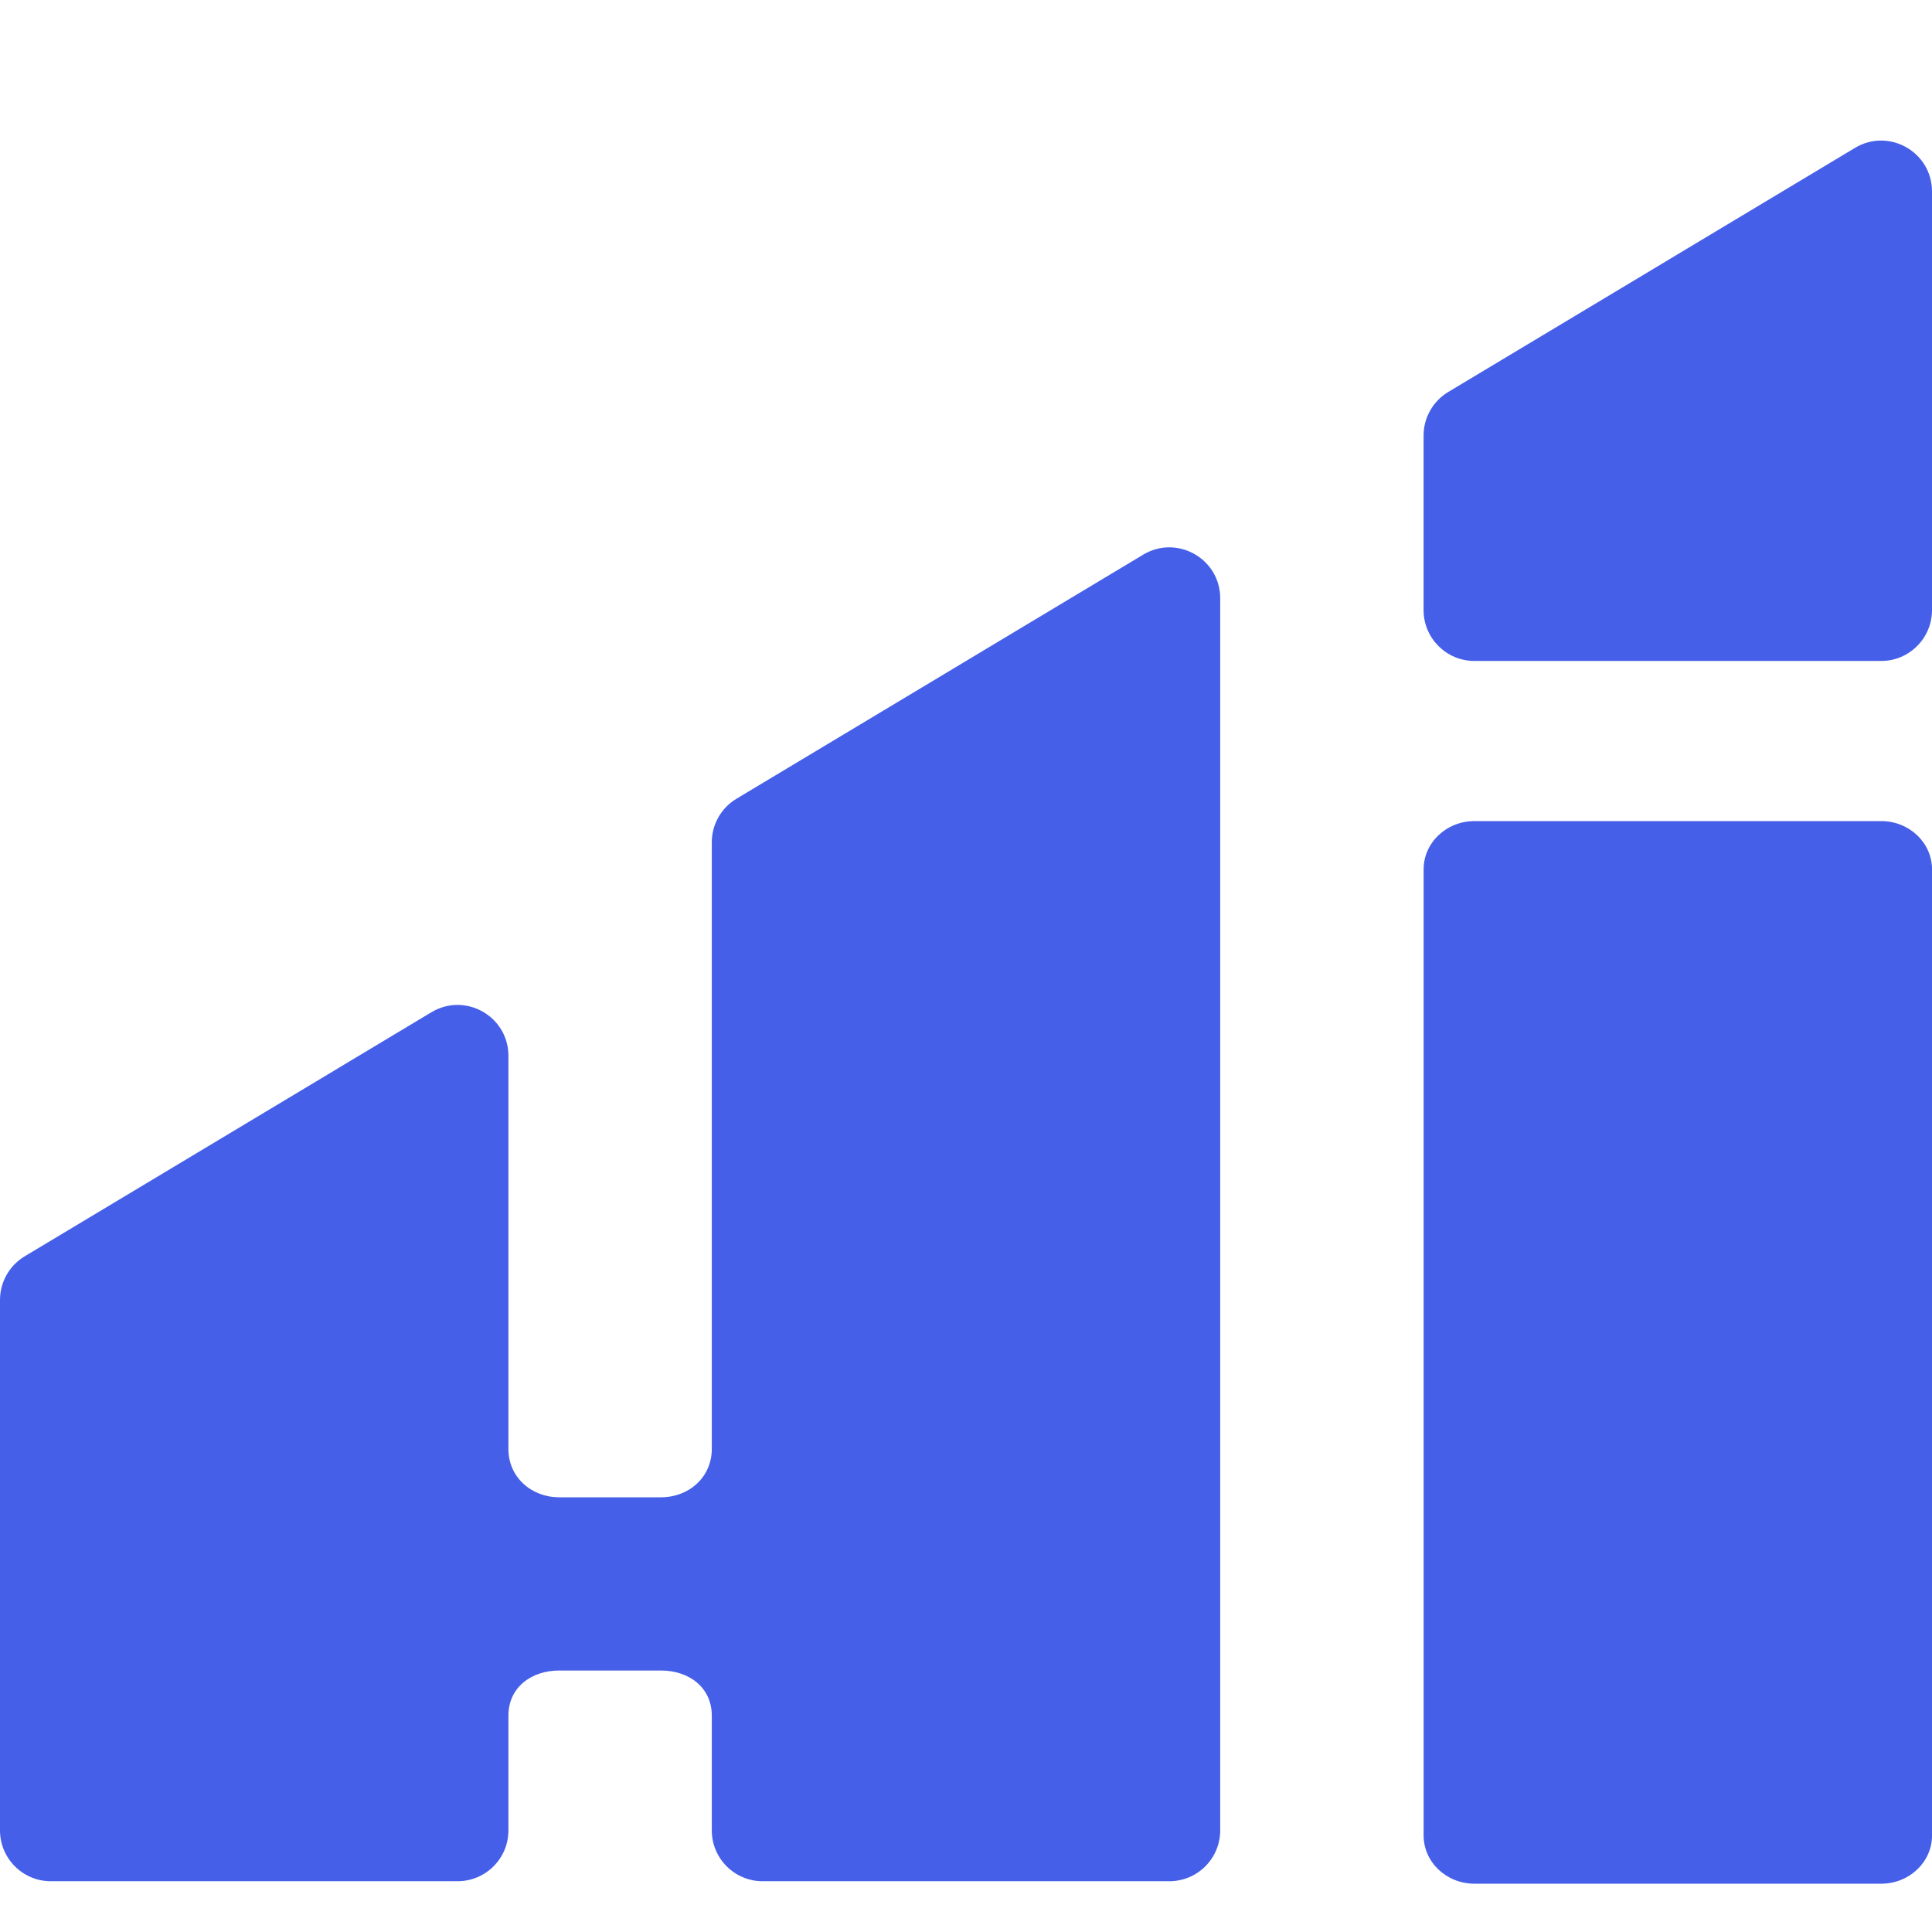
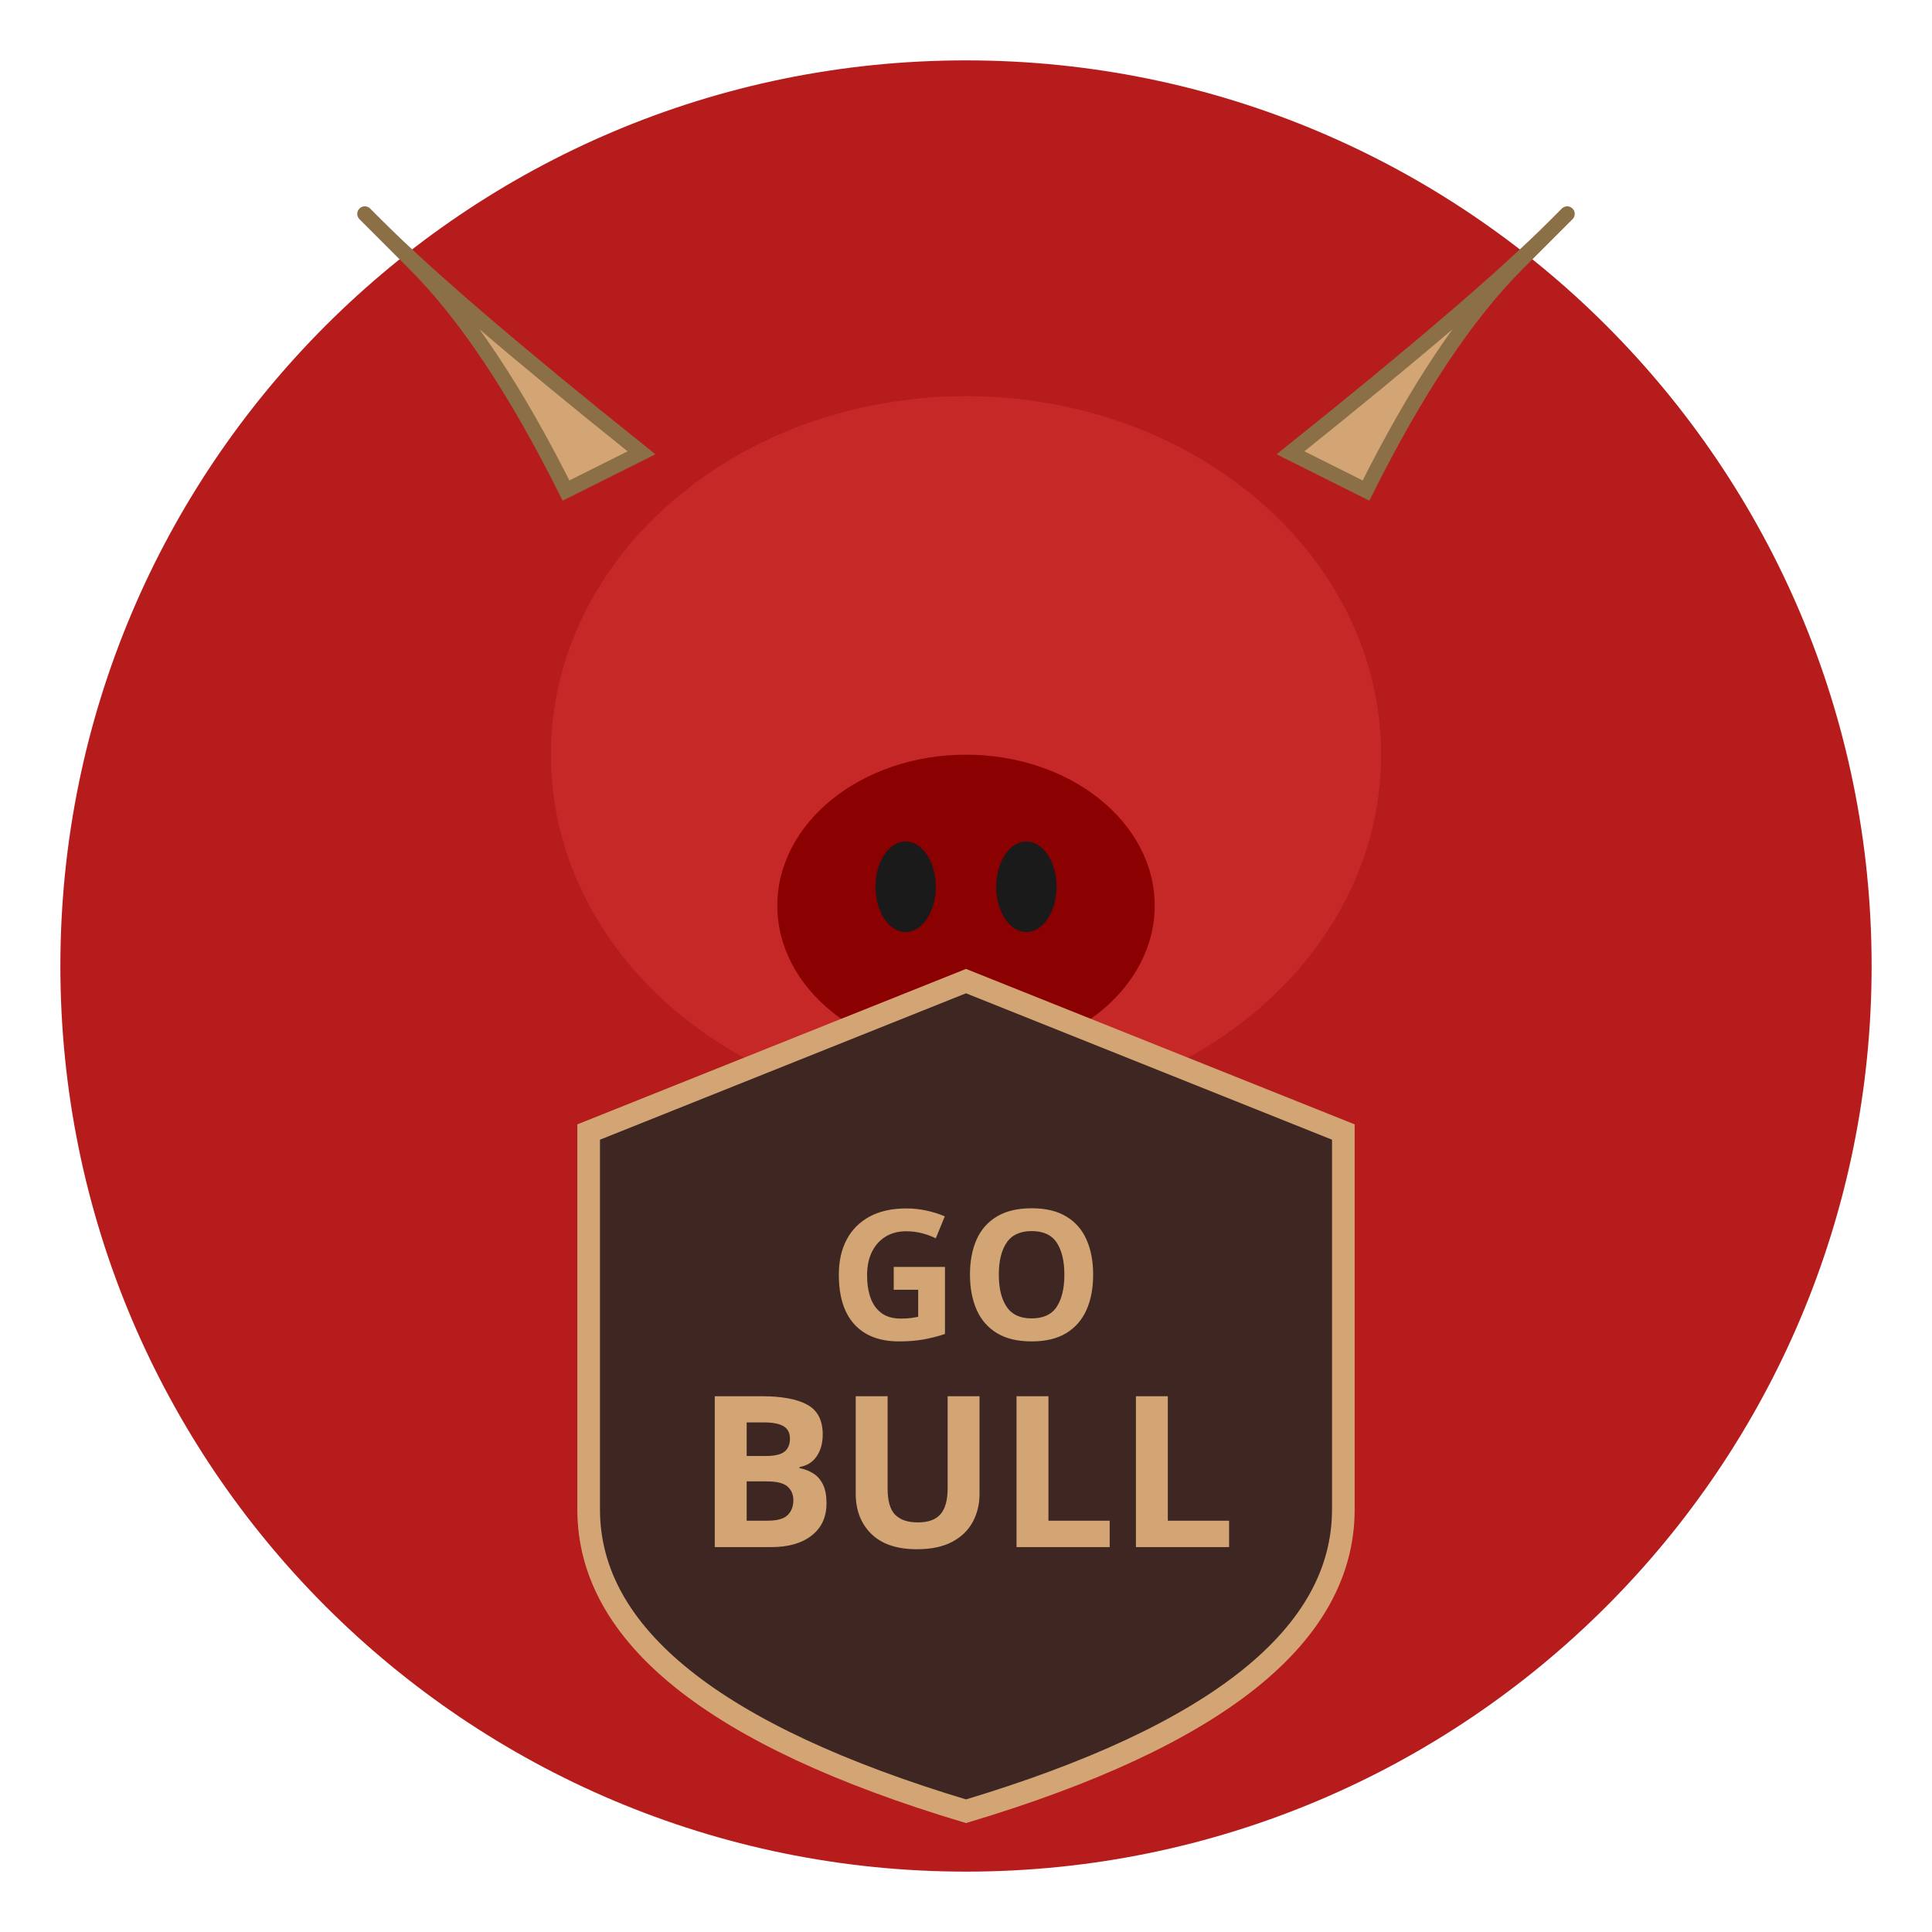
- <svg xmlns="http://www.w3.org/2000/svg" width="64" height="64" viewBox="0 0 64 64" fill="none">
-   <g clip-path="url(#clip0_408_56)">
-     <path d="M47.158 14.428C47.158 13.837 47.468 13.289 47.976 12.984L61.449 4.899C62.572 4.225 64 5.034 64 6.343V20.21C64 21.14 63.246 21.895 62.316 21.895H48.842C47.912 21.895 47.158 21.14 47.158 20.21V14.428Z" fill="#455FE9" />
-     <path fill-rule="evenodd" clip-rule="evenodd" d="M24.397 26.459C23.889 26.764 23.579 27.312 23.579 27.903V43.792L23.579 45.475L23.579 45.476L23.579 48C23.579 48.93 22.825 49.6 21.895 49.6H18.526C17.596 49.6 16.842 48.93 16.842 48V45.475V34.976C16.842 33.667 15.414 32.858 14.291 33.532L0.818 41.617C0.31 41.922 0 42.47 0 43.062V60.634C0 61.564 0.754 62.318 1.684 62.318H15.158C16.088 62.318 16.842 61.564 16.842 60.634V58.949V56.831C16.842 55.901 17.596 55.338 18.526 55.338H21.895C22.825 55.338 23.579 55.901 23.579 56.831V58.949L23.579 60.634C23.579 61.564 24.333 62.318 25.263 62.318H38.737C39.667 62.318 40.421 61.564 40.421 60.634V45.476V43.792V19.818C40.421 18.509 38.993 17.7 37.87 18.374L24.397 26.459Z" fill="#455FE9" />
-     <path d="M47.159 28.8V60.8C47.159 61.684 47.913 62.4 48.843 62.4H62.317C63.247 62.4 64.001 61.684 64.001 60.8V28.8C64.001 27.916 63.247 27.2 62.317 27.2H48.843C47.913 27.2 47.159 27.916 47.159 28.8Z" fill="#455FE9" />
-   </g>
-   <defs>
- 
- </defs>
+ <svg xmlns="http://www.w3.org/2000/svg" width="512" height="512" viewBox="0 0 512 512" fill="none">
+   <circle cx="256" cy="256" r="240" fill="#B71C1C" />
+   <path d="M170 120 Q120 80, 100 60 Q90 50, 110 70 Q130 90, 150 130 L170 120Z" fill="#D4A574" stroke="#8B6F47" stroke-width="4" />
+   <path d="M342 120 Q392 80, 412 60 Q422 50, 402 70 Q382 90, 362 130 L342 120Z" fill="#D4A574" stroke="#8B6F47" stroke-width="4" />
+   <ellipse cx="256" cy="200" rx="110" ry="95" fill="#C62828" />
+   <ellipse cx="256" cy="240" rx="50" ry="40" fill="#8B0000" />
+   <ellipse cx="240" cy="235" rx="8" ry="12" fill="#1a1a1a" />
+   <ellipse cx="272" cy="235" rx="8" ry="12" fill="#1a1a1a" />
+   <ellipse cx="180" cy="180" rx="25" ry="35" fill="#C62828" />
+   <ellipse cx="332" cy="180" rx="25" ry="35" fill="#C62828" />
+   <path d="M156 300 L256 260 L356 300 L356 400 Q356 450, 256 480 Q156 450, 156 400 Z" fill="#3E2723" stroke="#D4A574" stroke-width="6" />
+   <text x="256" y="355" font-family="Arial Black, sans-serif" font-size="48" font-weight="bold" fill="#D4A574" text-anchor="middle">GO</text>
+   <text x="256" y="410" font-family="Arial Black, sans-serif" font-size="56" font-weight="bold" fill="#D4A574" text-anchor="middle">BULL</text>
</svg>
